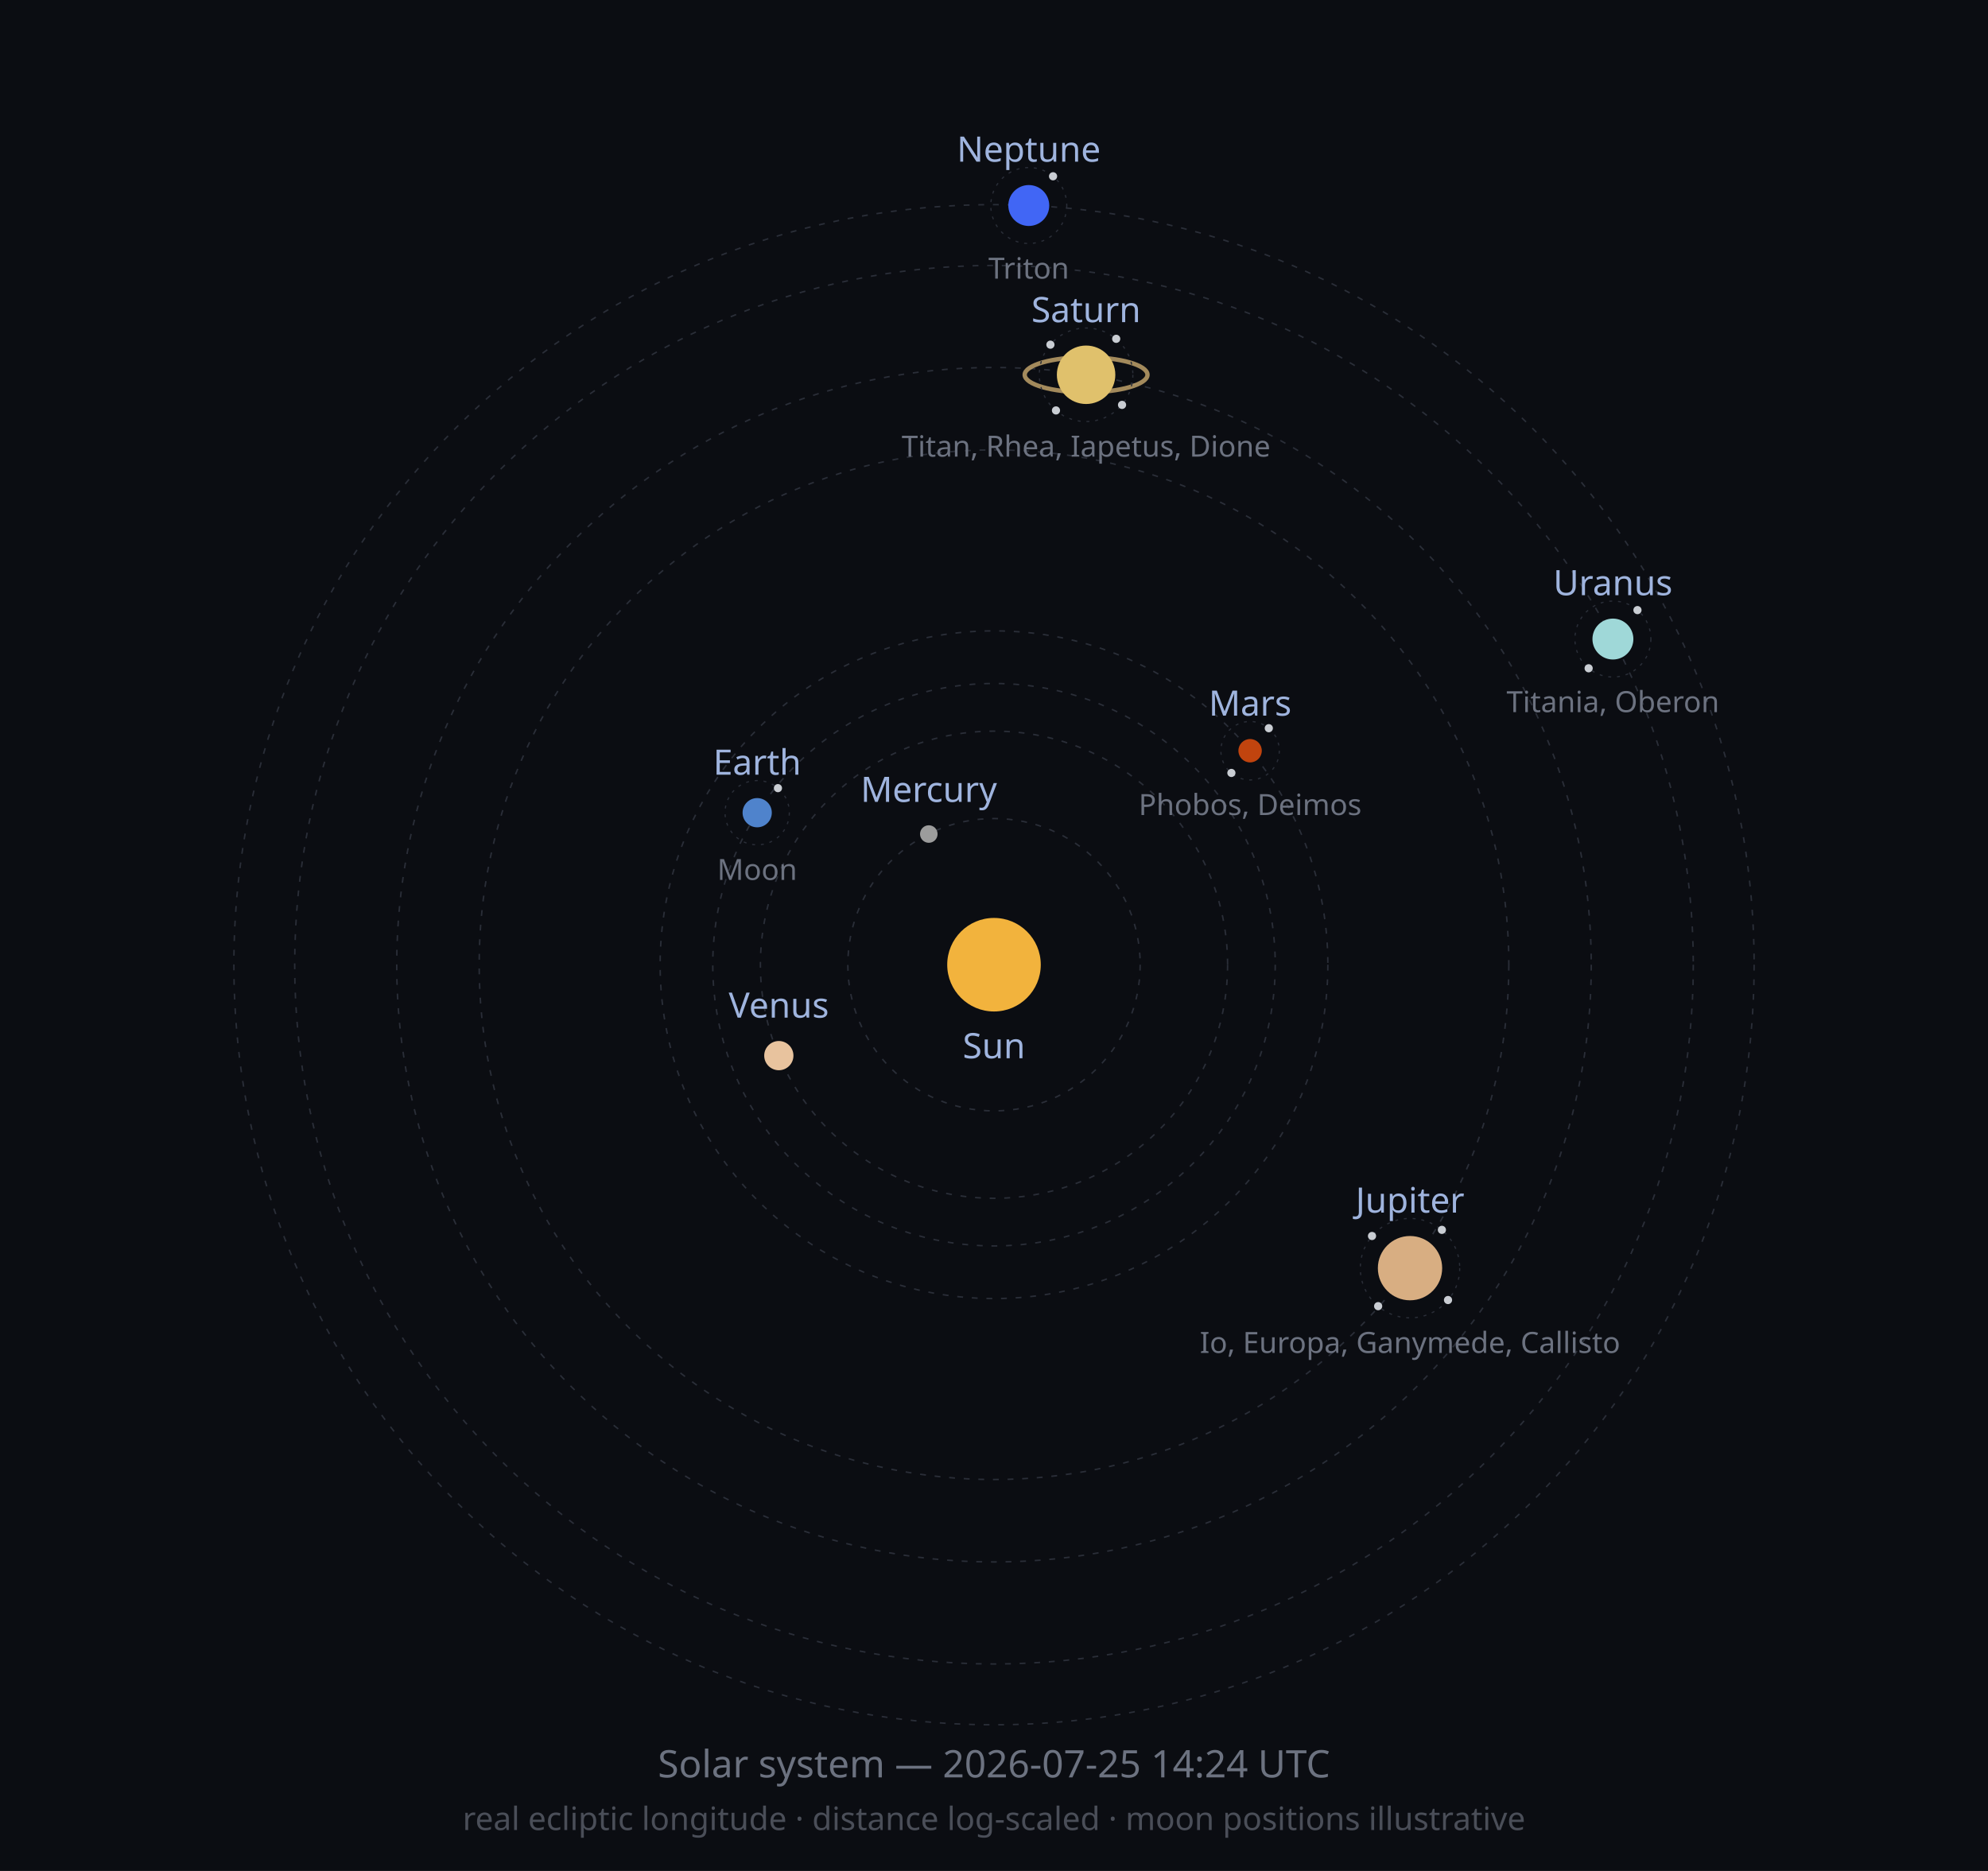
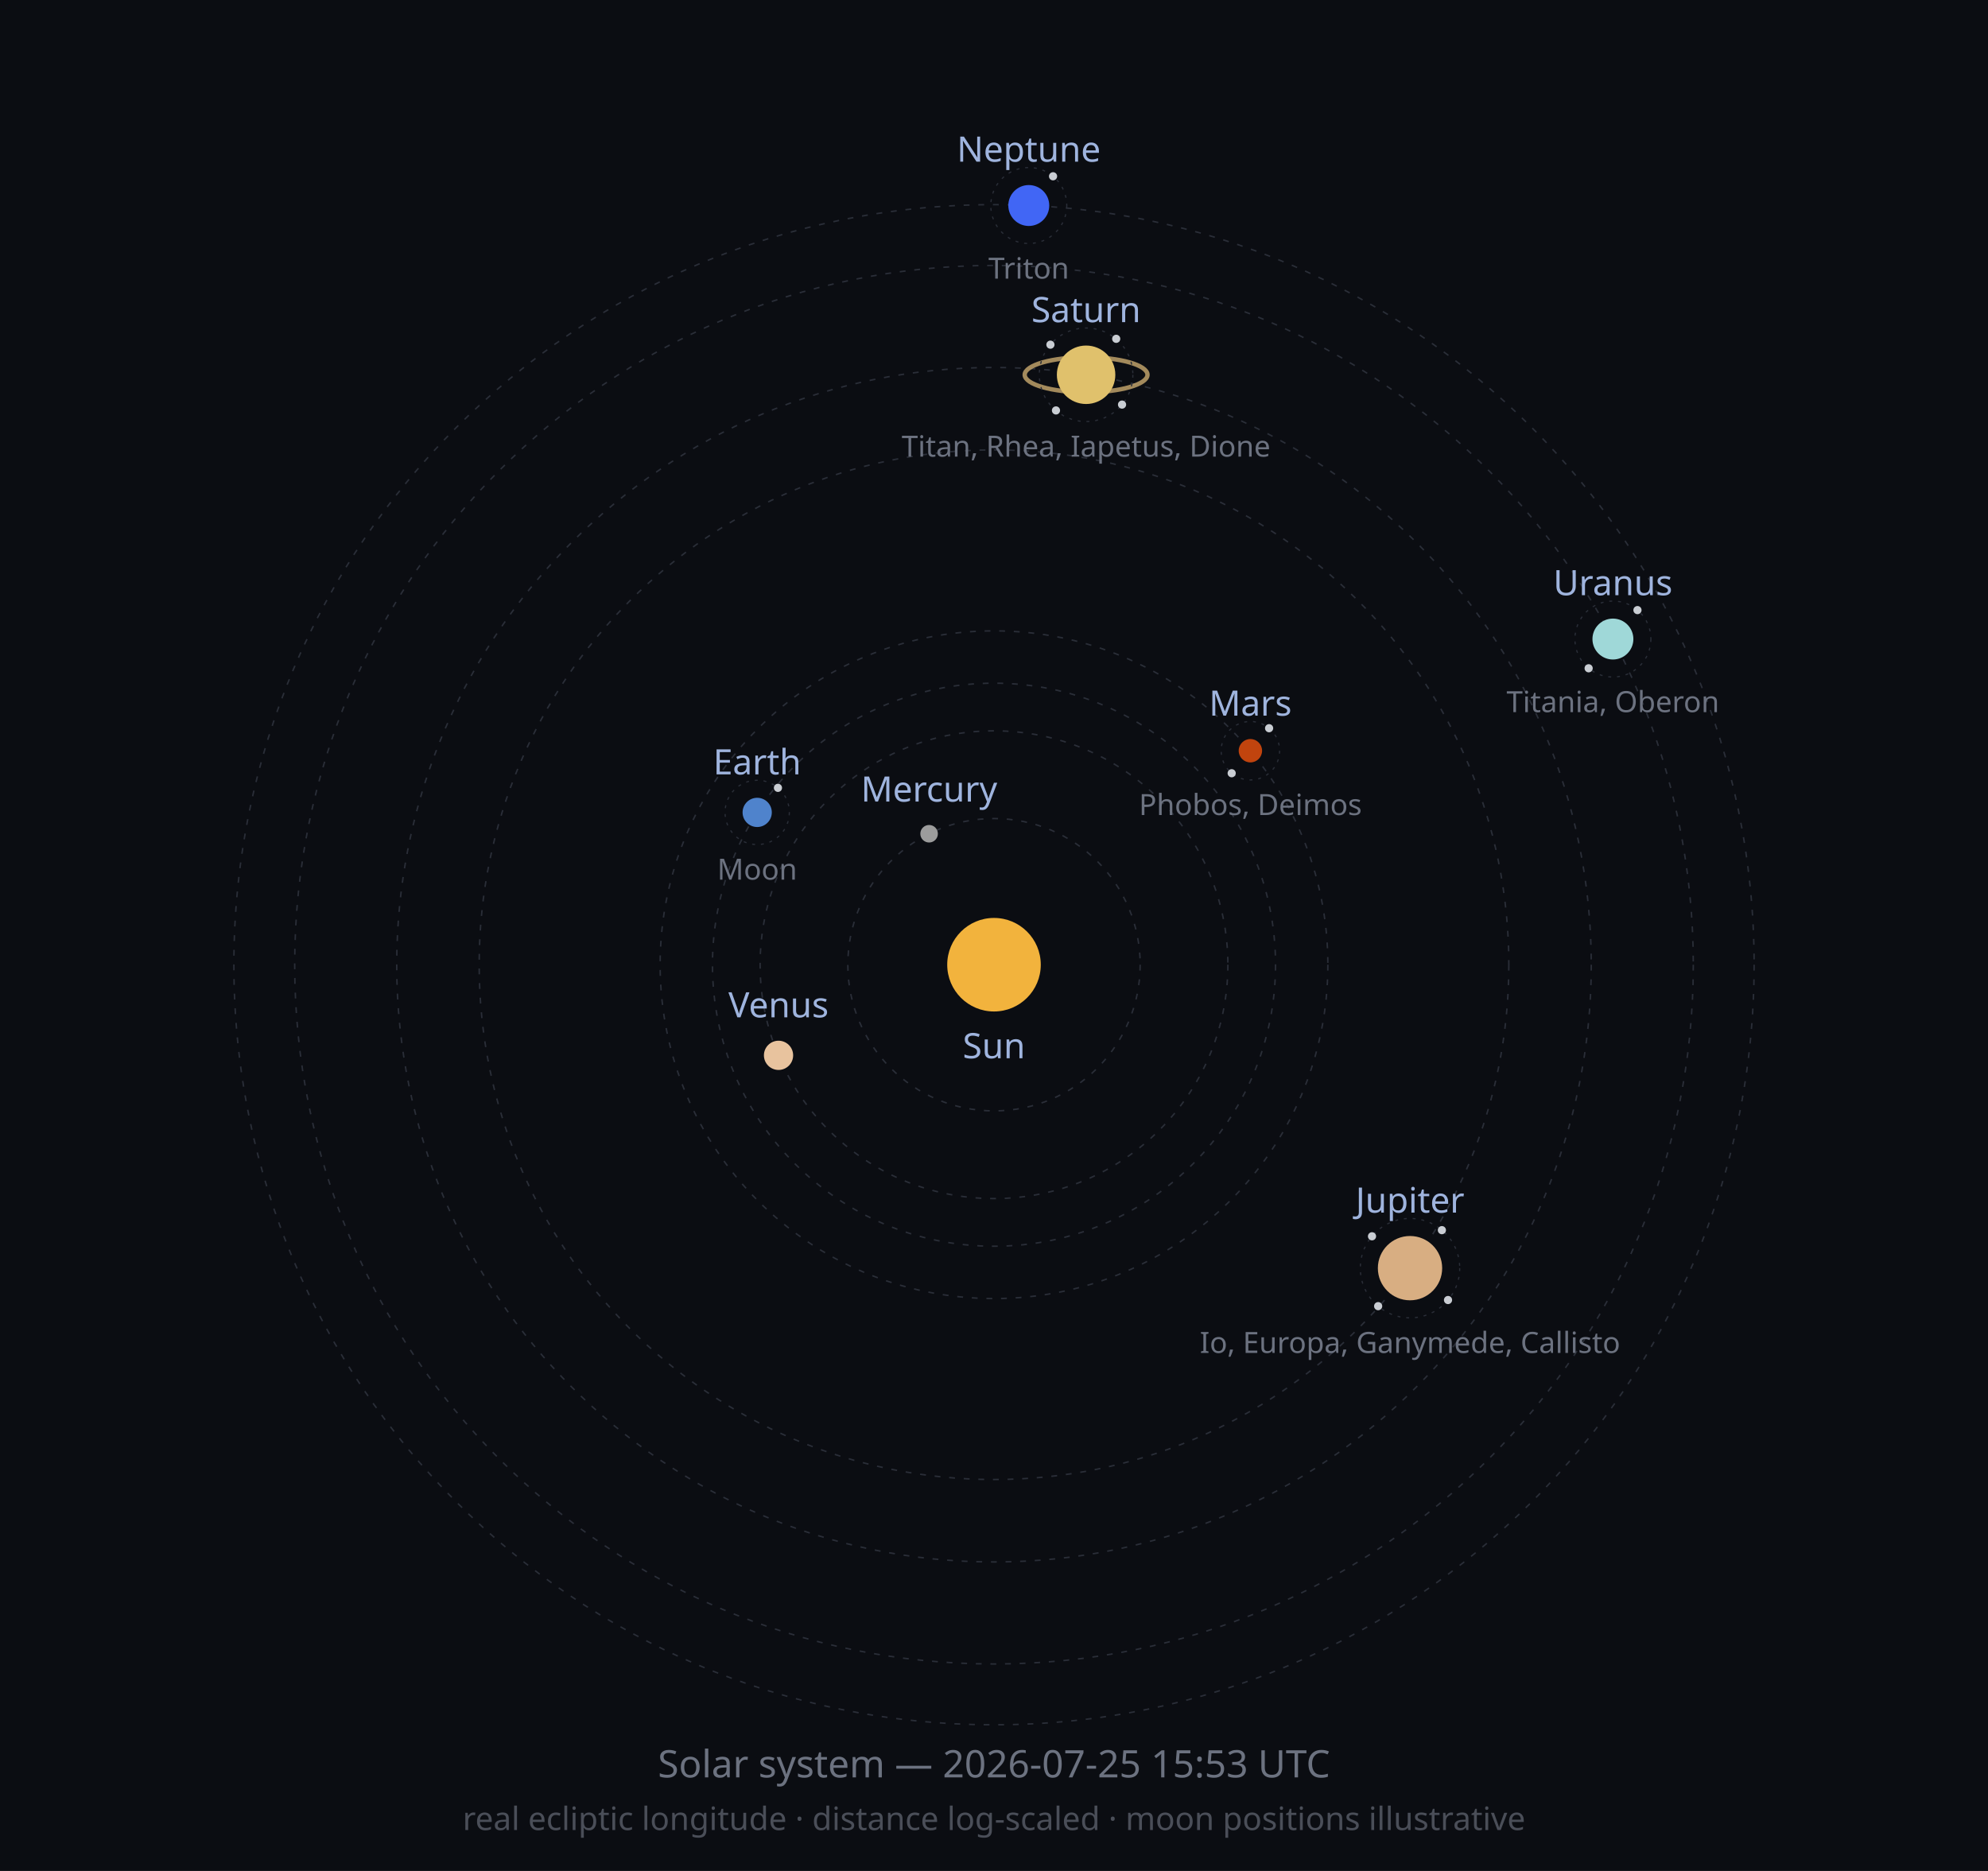
<svg xmlns="http://www.w3.org/2000/svg" width="680" height="640" viewBox="0 0 680 640" role="img">
  <defs>
    <marker id="arrow" viewBox="0 0 10 10" refX="8" refY="5" markerWidth="6" markerHeight="6" orient="auto-start-reverse">
      <path d="M2 1L8 5L2 9" fill="none" stroke="context-stroke" stroke-width="1.5" stroke-linecap="round" stroke-linejoin="round" />
    </marker>
  </defs>
  <style>
  .orbit { fill: none; stroke: #2A2E38; stroke-width: 0.5; stroke-dasharray: 2 3; }
  .moonorbit { fill: none; stroke: #2A2E38; stroke-width: 0.4; stroke-dasharray: 1 2; }
  .lbl { font-family: sans-serif; font-size: 12px; fill: #9FB4DE; }
  .moonlbl { font-family: sans-serif; font-size: 10px; fill: #6C7280; }
</style>
  <rect width="680" height="640" fill="#0B0D12" />
  <circle class="orbit" cx="340" cy="330" r="50.0" />
-   <circle class="orbit" cx="340" cy="330" r="79.9" />
-   <circle class="orbit" cx="340" cy="330" r="96.2" />
+   <circle class="orbit" cx="340" cy="330" r="80.0" />
+   <circle class="orbit" cx="340" cy="330" r="96.3" />
  <circle class="orbit" cx="340" cy="330" r="114.2" />
  <circle class="orbit" cx="340" cy="330" r="176.1" />
  <circle class="orbit" cx="340" cy="330" r="204.3" />
  <circle class="orbit" cx="340" cy="330" r="239.2" />
  <circle class="orbit" cx="340" cy="330" r="260.0" />
  <circle cx="340" cy="330" r="16" fill="#F2B33D" />
  <text class="lbl" x="340" y="362" text-anchor="middle">Sun</text>
-   <circle cx="317.7" cy="285.3" r="3" fill="#9C9C9C" />
-   <text class="lbl" x="317.7" y="274.3" text-anchor="middle">Mercury</text>
-   <circle cx="266.4" cy="361.1" r="5" fill="#E8C39E" />
-   <text class="lbl" x="266.4" y="348.1" text-anchor="middle">Venus</text>
-   <circle cx="259.0" cy="278.0" r="5" fill="#4F83CC" />
-   <circle class="moonorbit" cx="259.0" cy="278.0" r="11" />
-   <circle cx="266.1" cy="269.6" r="1.4" fill="#C9CDD3" />
-   <text class="moonlbl" x="259.0" y="301.0" text-anchor="middle">Moon</text>
-   <text class="lbl" x="259.0" y="265.0" text-anchor="middle">Earth</text>
-   <circle cx="427.6" cy="256.8" r="4" fill="#C1440E" />
-   <circle class="moonorbit" cx="427.6" cy="256.8" r="10" />
-   <circle cx="434.0" cy="249.1" r="1.4" fill="#C9CDD3" />
-   <circle cx="421.2" cy="264.4" r="1.4" fill="#C9CDD3" />
-   <text class="moonlbl" x="427.6" y="278.8" text-anchor="middle">Phobos, Deimos</text>
-   <text class="lbl" x="427.6" y="244.8" text-anchor="middle">Mars</text>
+   <circle cx="317.8" cy="285.2" r="3" fill="#9C9C9C" />
+   <text class="lbl" x="317.8" y="274.2" text-anchor="middle">Mercury</text>
+   <circle cx="266.3" cy="361.0" r="5" fill="#E8C39E" />
+   <text class="lbl" x="266.3" y="348.0" text-anchor="middle">Venus</text>
+   <circle cx="259.0" cy="277.9" r="5" fill="#4F83CC" />
+   <circle class="moonorbit" cx="259.0" cy="277.9" r="11" />
+   <circle cx="266.1" cy="269.5" r="1.4" fill="#C9CDD3" />
+   <text class="moonlbl" x="259.0" y="300.9" text-anchor="middle">Moon</text>
+   <text class="lbl" x="259.0" y="264.9" text-anchor="middle">Earth</text>
+   <circle cx="427.7" cy="256.8" r="4" fill="#C1440E" />
+   <circle class="moonorbit" cx="427.7" cy="256.8" r="10" />
+   <circle cx="434.1" cy="249.1" r="1.4" fill="#C9CDD3" />
+   <circle cx="421.3" cy="264.5" r="1.4" fill="#C9CDD3" />
+   <text class="moonlbl" x="427.7" y="278.8" text-anchor="middle">Phobos, Deimos</text>
+   <text class="lbl" x="427.7" y="244.8" text-anchor="middle">Mars</text>
  <circle cx="482.3" cy="433.8" r="11" fill="#D8AE82" />
  <circle class="moonorbit" cx="482.3" cy="433.8" r="17" />
-   <circle cx="493.2" cy="420.7" r="1.4" fill="#C9CDD3" />
+   <circle cx="493.2" cy="420.8" r="1.4" fill="#C9CDD3" />
  <circle cx="495.3" cy="444.7" r="1.4" fill="#C9CDD3" />
  <circle cx="471.4" cy="446.8" r="1.4" fill="#C9CDD3" />
-   <circle cx="469.3" cy="422.8" r="1.4" fill="#C9CDD3" />
+   <circle cx="469.3" cy="422.9" r="1.4" fill="#C9CDD3" />
  <text class="moonlbl" x="482.3" y="462.8" text-anchor="middle">Io, Europa, Ganymede, Callisto</text>
  <text class="lbl" x="482.3" y="414.8" text-anchor="middle">Jupiter</text>
  <ellipse cx="371.5" cy="128.2" rx="21.0" ry="6.0" fill="none" stroke="#C9A96E" stroke-width="1.5" opacity="0.8" />
  <circle cx="371.5" cy="128.2" r="10" fill="#E0C16C" />
  <circle class="moonorbit" cx="371.5" cy="128.2" r="16" />
  <circle cx="381.8" cy="115.9" r="1.4" fill="#C9CDD3" />
-   <circle cx="383.8" cy="138.5" r="1.4" fill="#C9CDD3" />
+   <circle cx="383.8" cy="138.4" r="1.4" fill="#C9CDD3" />
  <circle cx="361.2" cy="140.4" r="1.4" fill="#C9CDD3" />
  <circle cx="359.3" cy="117.9" r="1.4" fill="#C9CDD3" />
  <text class="moonlbl" x="371.5" y="156.2" text-anchor="middle">Titan, Rhea, Iapetus, Dione</text>
  <text class="lbl" x="371.5" y="110.2" text-anchor="middle">Saturn</text>
  <circle cx="551.7" cy="218.6" r="7" fill="#9FD8D8" />
  <circle class="moonorbit" cx="551.7" cy="218.6" r="13" />
  <circle cx="560.1" cy="208.7" r="1.4" fill="#C9CDD3" />
  <circle cx="543.4" cy="228.6" r="1.4" fill="#C9CDD3" />
  <text class="moonlbl" x="551.7" y="243.6" text-anchor="middle">Titania, Oberon</text>
  <text class="lbl" x="551.7" y="203.6" text-anchor="middle">Uranus</text>
  <circle cx="351.9" cy="70.3" r="7" fill="#4166F5" />
  <circle class="moonorbit" cx="351.9" cy="70.3" r="13" />
  <circle cx="360.2" cy="60.3" r="1.4" fill="#C9CDD3" />
  <text class="moonlbl" x="351.9" y="95.3" text-anchor="middle">Triton</text>
  <text class="lbl" x="351.9" y="55.3" text-anchor="middle">Neptune</text>
-   <text x="340" y="608" font-size="13" fill="#6C7280" text-anchor="middle" font-family="sans-serif">Solar system — 2026-07-25 14:24 UTC</text>
+   <text x="340" y="608" font-size="13" fill="#6C7280" text-anchor="middle" font-family="sans-serif">Solar system — 2026-07-25 15:53 UTC</text>
  <text x="340" y="626" font-size="11" fill="#4A4E58" text-anchor="middle" font-family="sans-serif">real ecliptic longitude · distance log-scaled · moon positions illustrative</text>
</svg>
